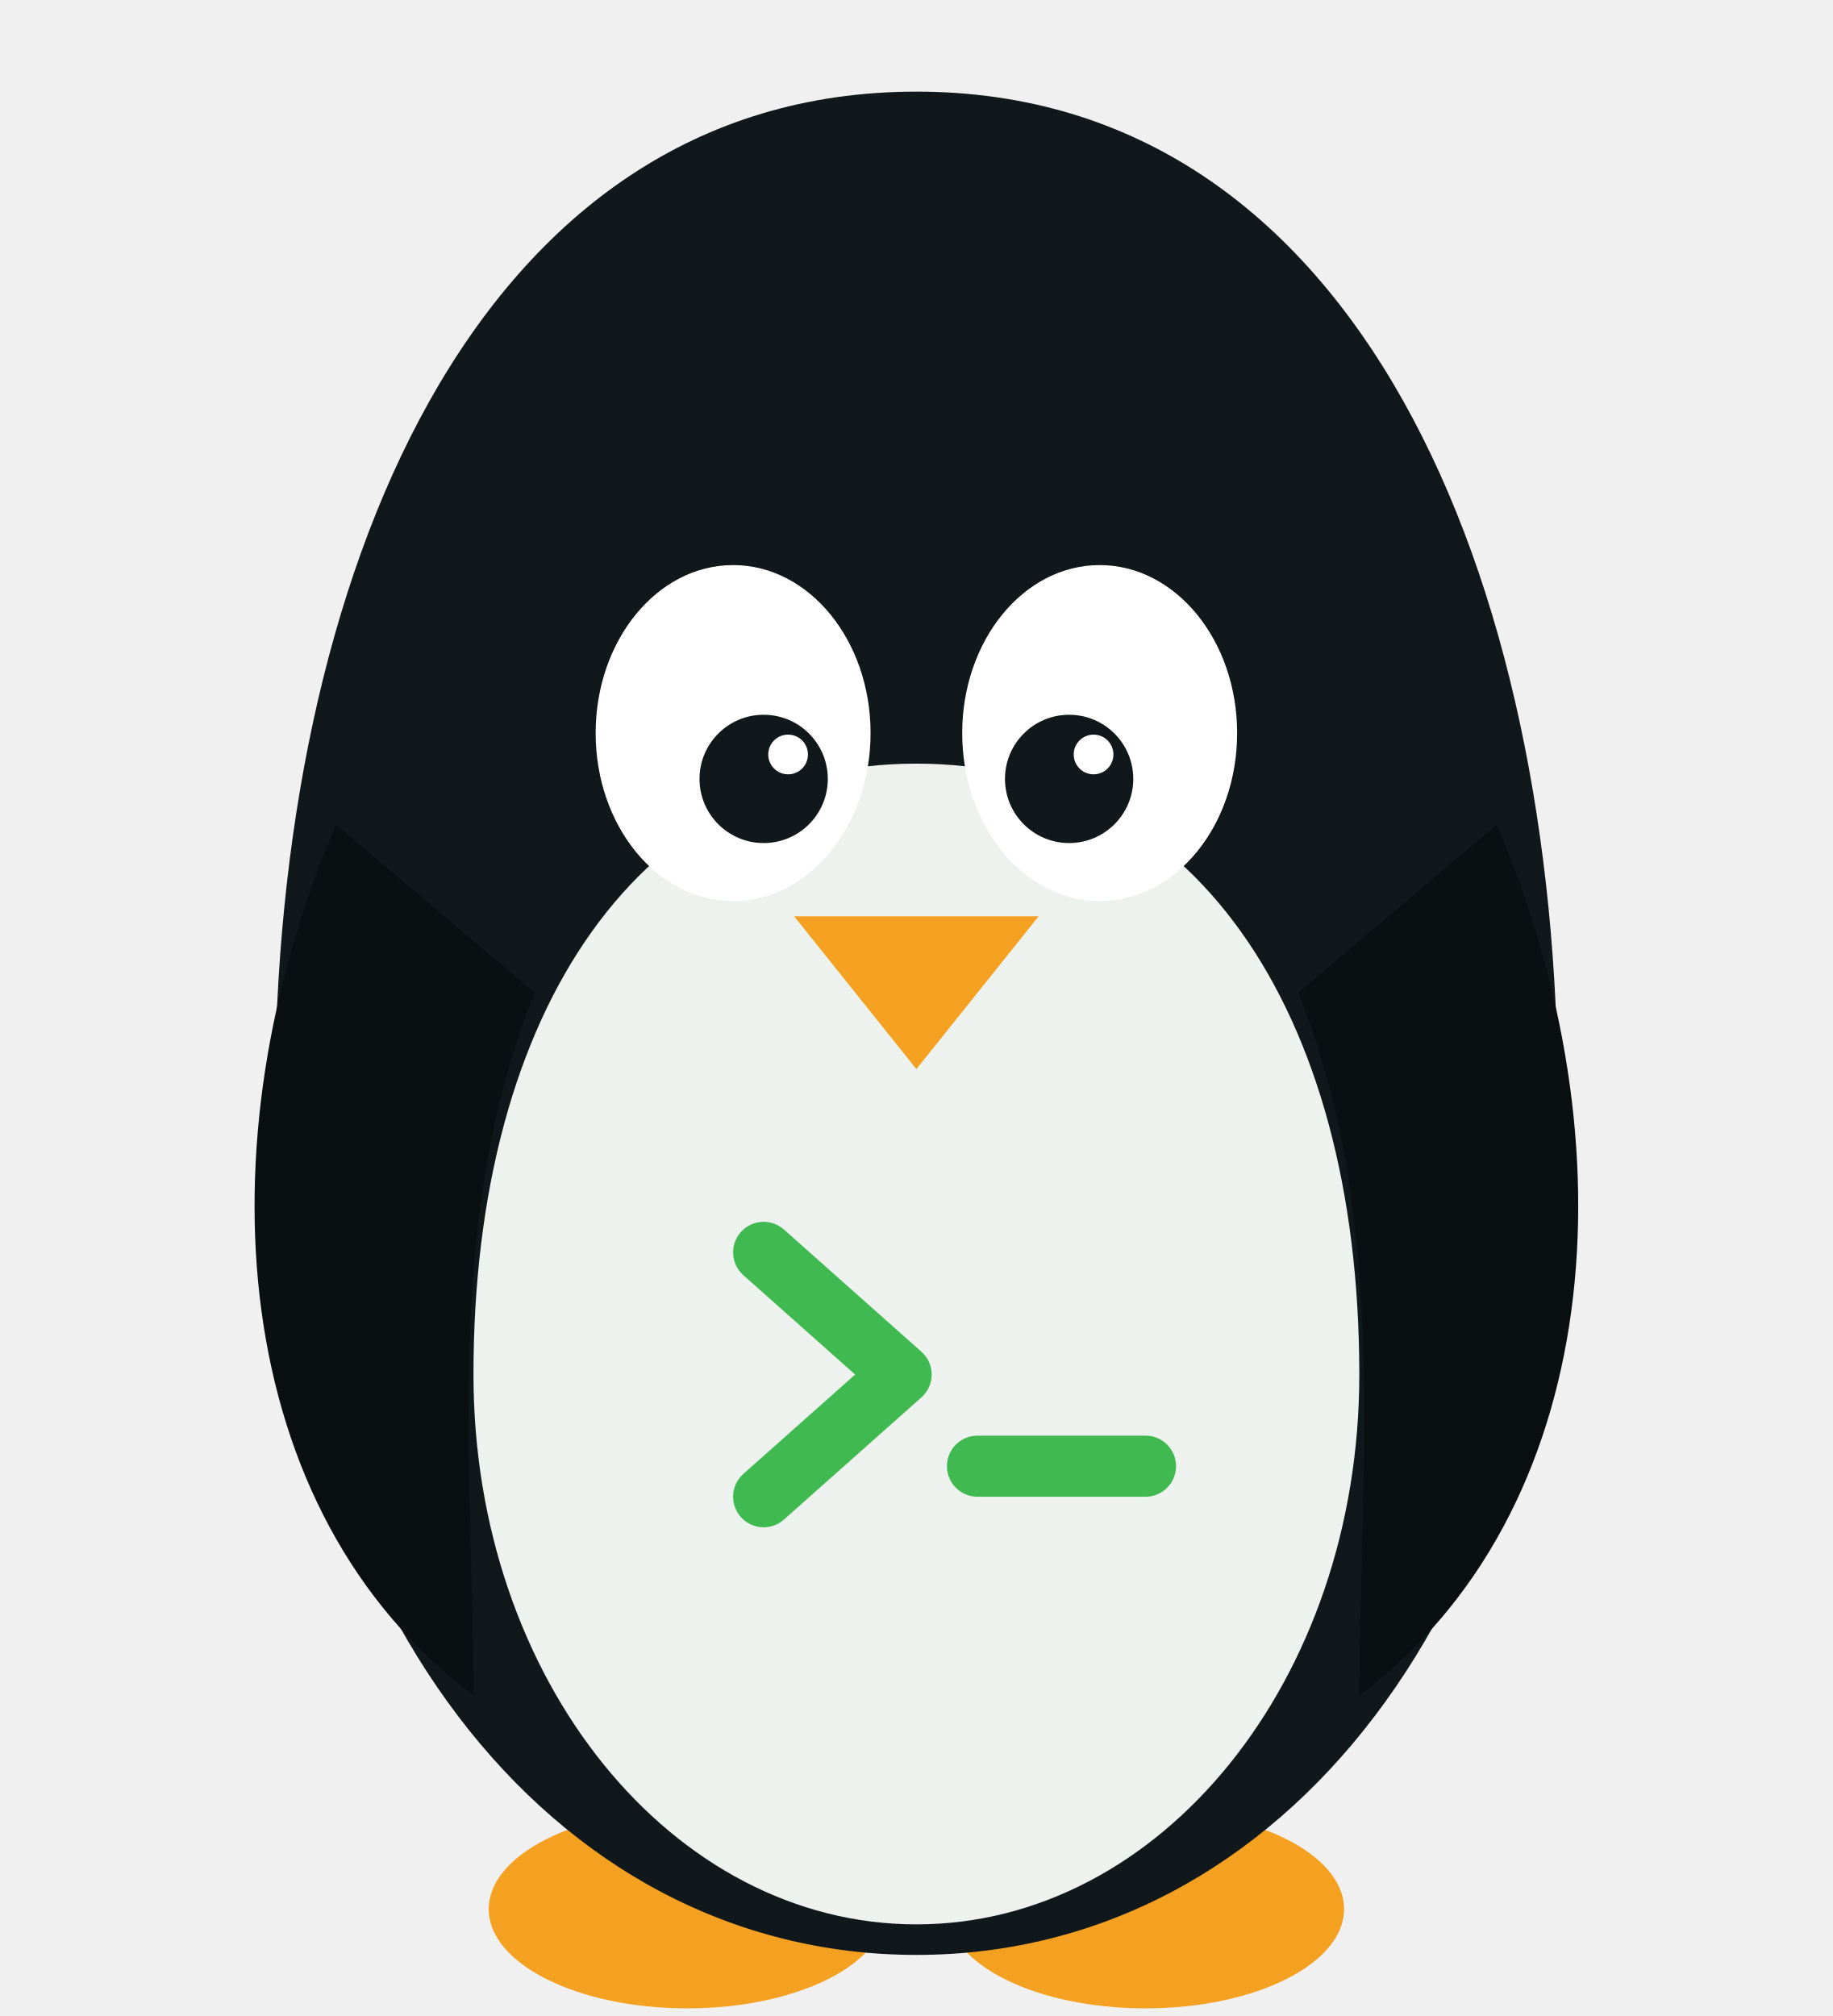
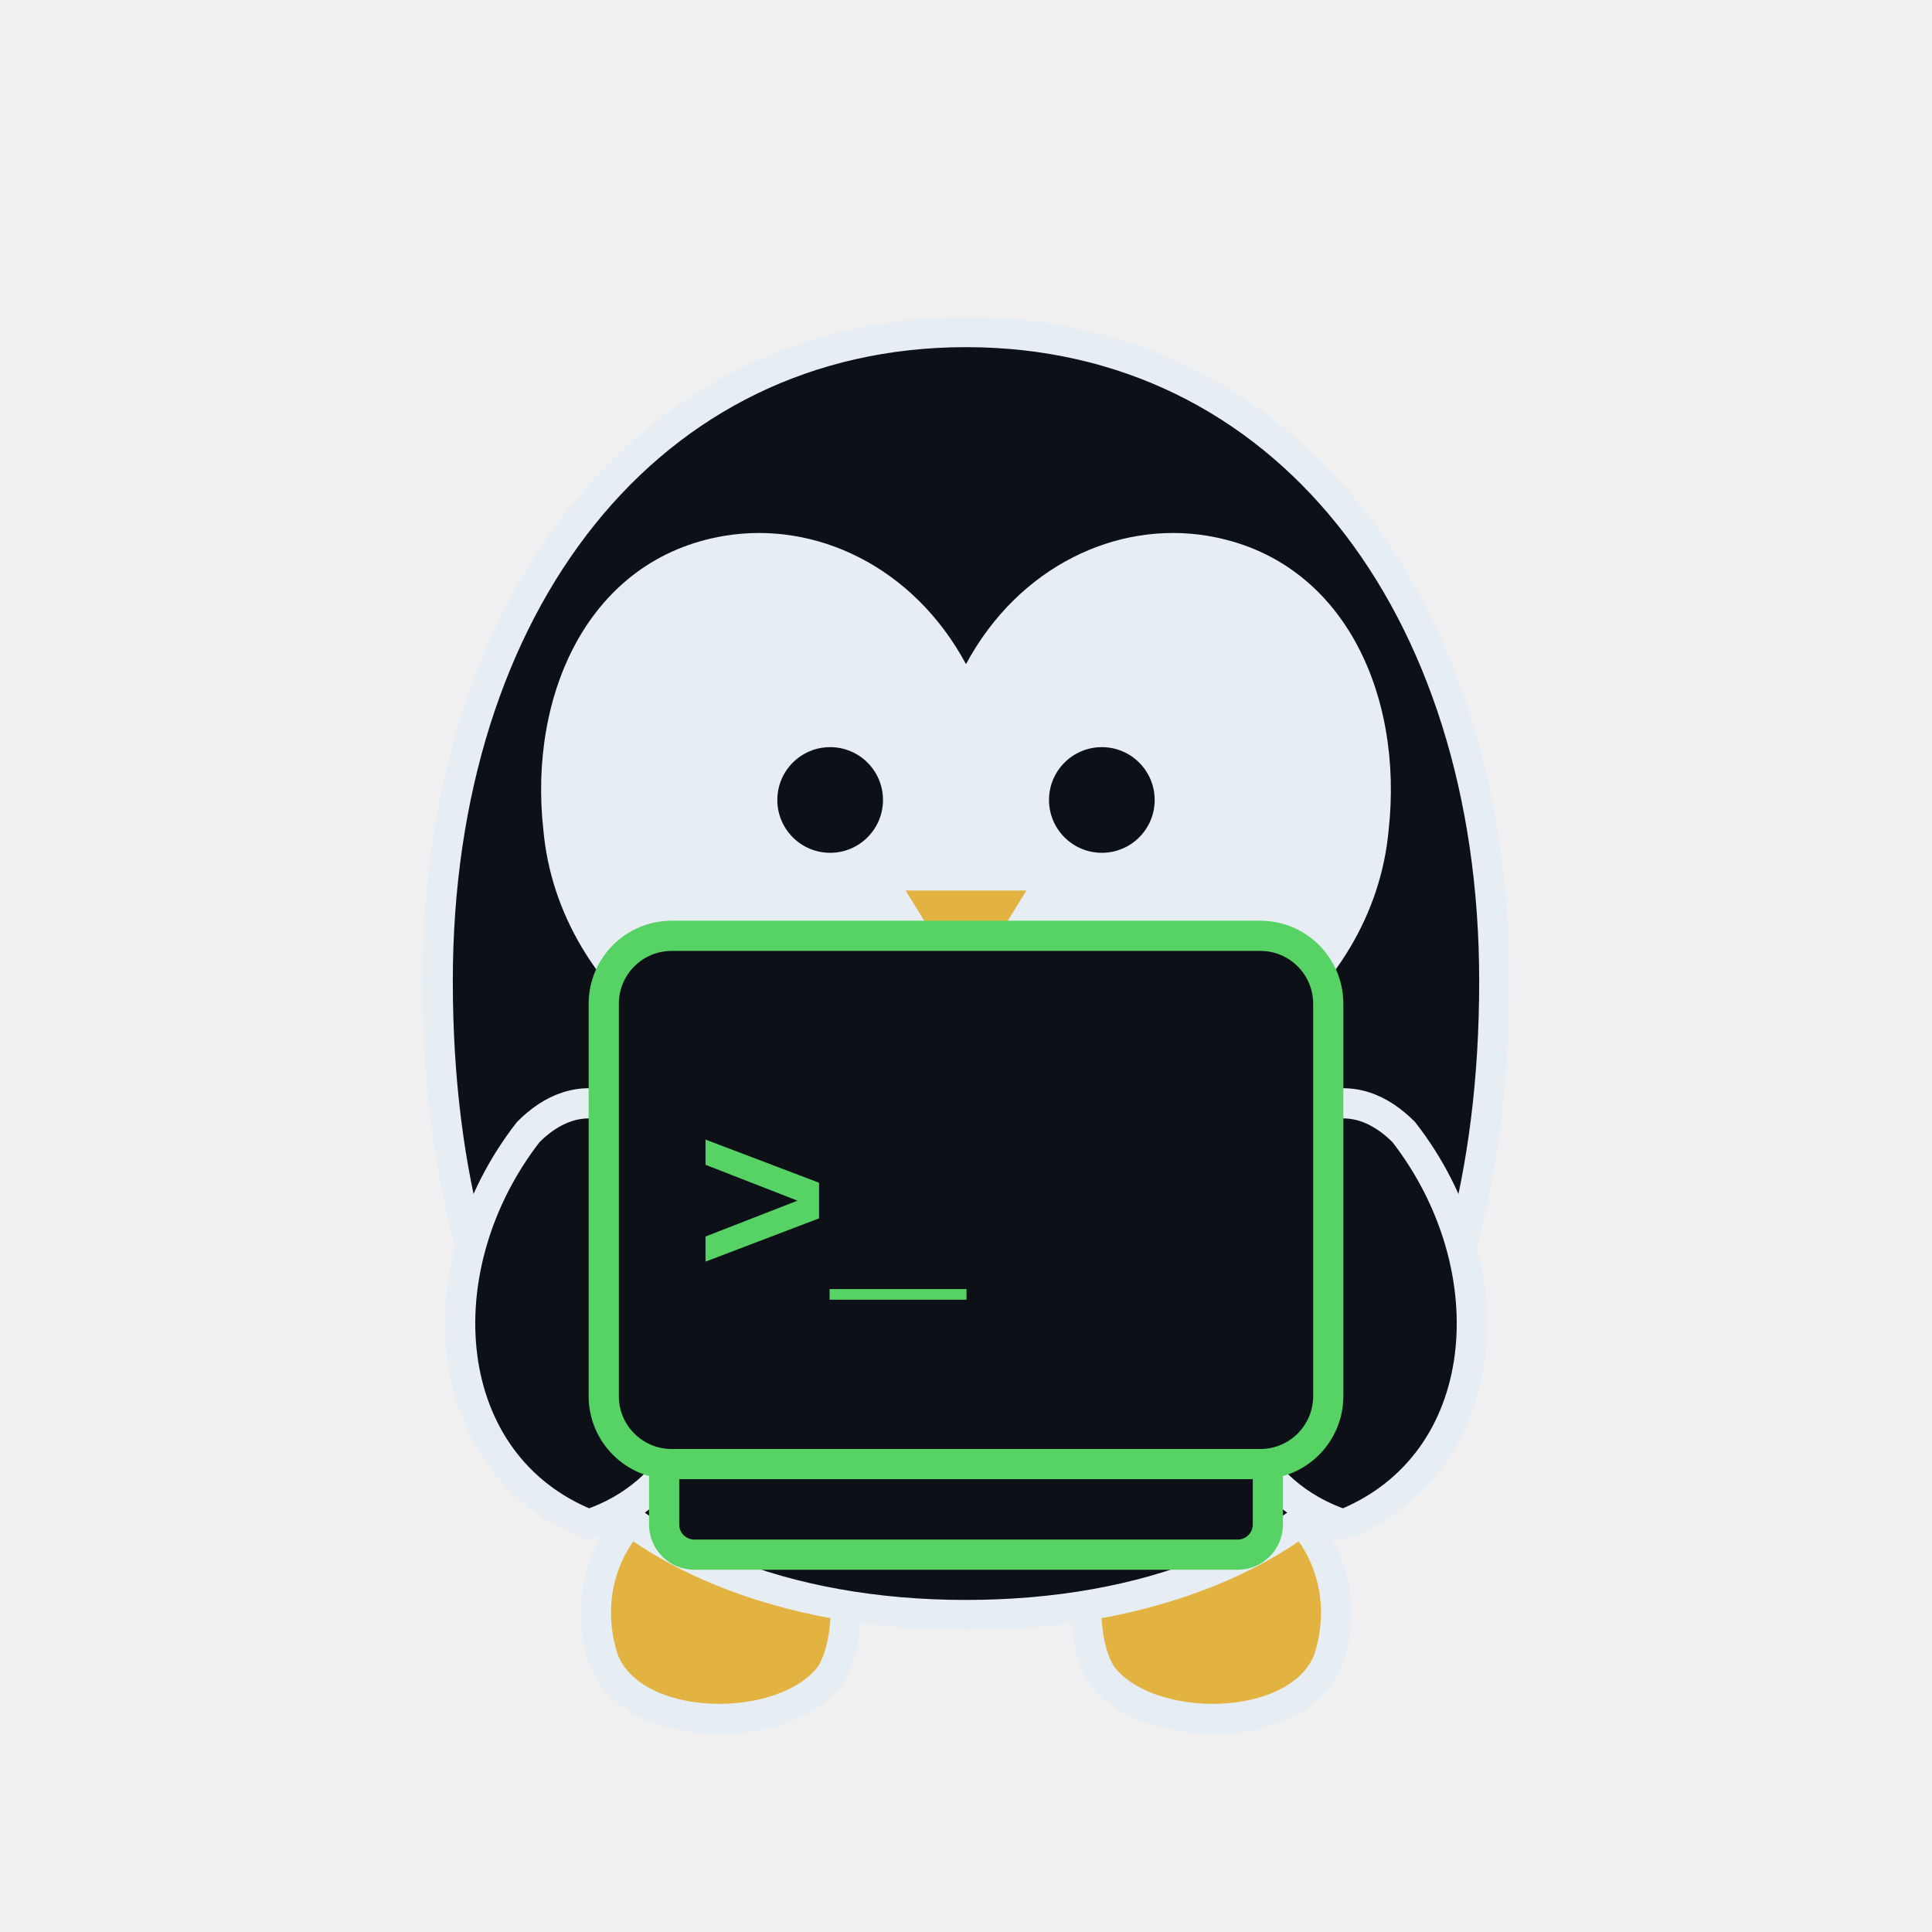
- <svg xmlns="http://www.w3.org/2000/svg" viewBox="0 0 120 132" width="120" height="132" role="img" aria-label="Mascota pingüino de VT Security">
-   <ellipse cx="45" cy="125" rx="13" ry="6.5" fill="#f4a020" />
-   <ellipse cx="75" cy="125" rx="13" ry="6.5" fill="#f4a020" />
-   <path d="M60 6 C31 6 18 38 18 72 C18 105 36 128 60 128 C84 128 102 105 102 72 C102 38 89 6 60 6 Z" fill="#11181c" />
-   <path d="M22 54 C13 75 15 99 31 111 C31 96 29 80 35 65 Z" fill="#0a0f12" />
-   <path d="M98 54 C107 75 105 99 89 111 C89 96 91 80 85 65 Z" fill="#0a0f12" />
-   <path d="M60 50 C42 50 31 66 31 90 C31 110 44 126 60 126 C76 126 89 110 89 90 C89 66 78 50 60 50 Z" fill="#eef2ee" />
-   <ellipse cx="48" cy="48" rx="9" ry="11" fill="#ffffff" />
-   <ellipse cx="72" cy="48" rx="9" ry="11" fill="#ffffff" />
-   <circle cx="50" cy="51" r="4.2" fill="#11181c" />
-   <circle cx="70" cy="51" r="4.2" fill="#11181c" />
-   <circle cx="51.6" cy="49.4" r="1.3" fill="#ffffff" />
-   <circle cx="71.6" cy="49.4" r="1.3" fill="#ffffff" />
-   <path d="M52 60 L68 60 L60 70 Z" fill="#f4a020" />
-   <path d="M50 82 l9 8 l-9 8" fill="none" stroke="#3fb950" stroke-width="4" stroke-linecap="round" stroke-linejoin="round" />
-   <rect x="62" y="94" width="15" height="4" rx="2" fill="#3fb950" />
+ <svg xmlns="http://www.w3.org/2000/svg" viewBox="0 0 256 256" role="img" aria-label="Mascota pingüino de VT Security Labs">
+   <path d="M96 196 C84 196 76 208 80 220 C84 230 104 230 110 222 C114 216 112 200 106 197 C103 195 99 196 96 196 Z" fill="#e3b341" stroke="#e6edf3" stroke-width="4" stroke-linejoin="round" />
+   <path d="M160 196 C172 196 180 208 176 220 C172 230 152 230 146 222 C142 216 144 200 150 197 C153 195 157 196 160 196 Z" fill="#e3b341" stroke="#e6edf3" stroke-width="4" stroke-linejoin="round" />
+   <path d="M128 44 C170 44 198 80 198 130 C198 156 192 176 182 192 C172 206 152 214 128 214 C104 214 84 206 74 192 C64 176 58 156 58 130 C58 80 86 44 128 44 Z" fill="#0d1117" stroke="#e6edf3" stroke-width="4" />
+   <path d="M128 88 C121 75 108 69 96 71 C78 74 70 92 72 110 C74 132 96 150 128 150 C160 150 182 132 184 110 C186 92 178 74 160 71 C148 69 135 75 128 88 Z" fill="#e6edf3" />
+   <circle cx="110" cy="106" r="7" fill="#0d1117" />
+   <circle cx="146" cy="106" r="7" fill="#0d1117" />
+   <path d="M120 118 L136 118 L128 131 Z" fill="#e3b341" />
+   <path d="M70 150 C56 168 58 194 78 202 C90 198 96 186 95 170 C94 158 90 150 82 147 C77 145 73 147 70 150 Z" fill="#0d1117" stroke="#e6edf3" stroke-width="4" />
+   <path d="M186 150 C200 168 198 194 178 202 C166 198 160 186 161 170 C162 158 166 150 174 147 C179 145 183 147 186 150 Z" fill="#0d1117" stroke="#e6edf3" stroke-width="4" />
+   <rect x="88" y="192" width="80" height="14" rx="4" fill="#0d1117" stroke="#56d364" stroke-width="4" />
+   <rect x="80" y="124" width="96" height="70" rx="9" fill="#0d1117" stroke="#56d364" stroke-width="4" />
+   <text x="92" y="169" font-family="'JetBrains Mono','Courier New',monospace" font-size="30" font-weight="700" fill="#56d364">&gt;_</text>
</svg>
